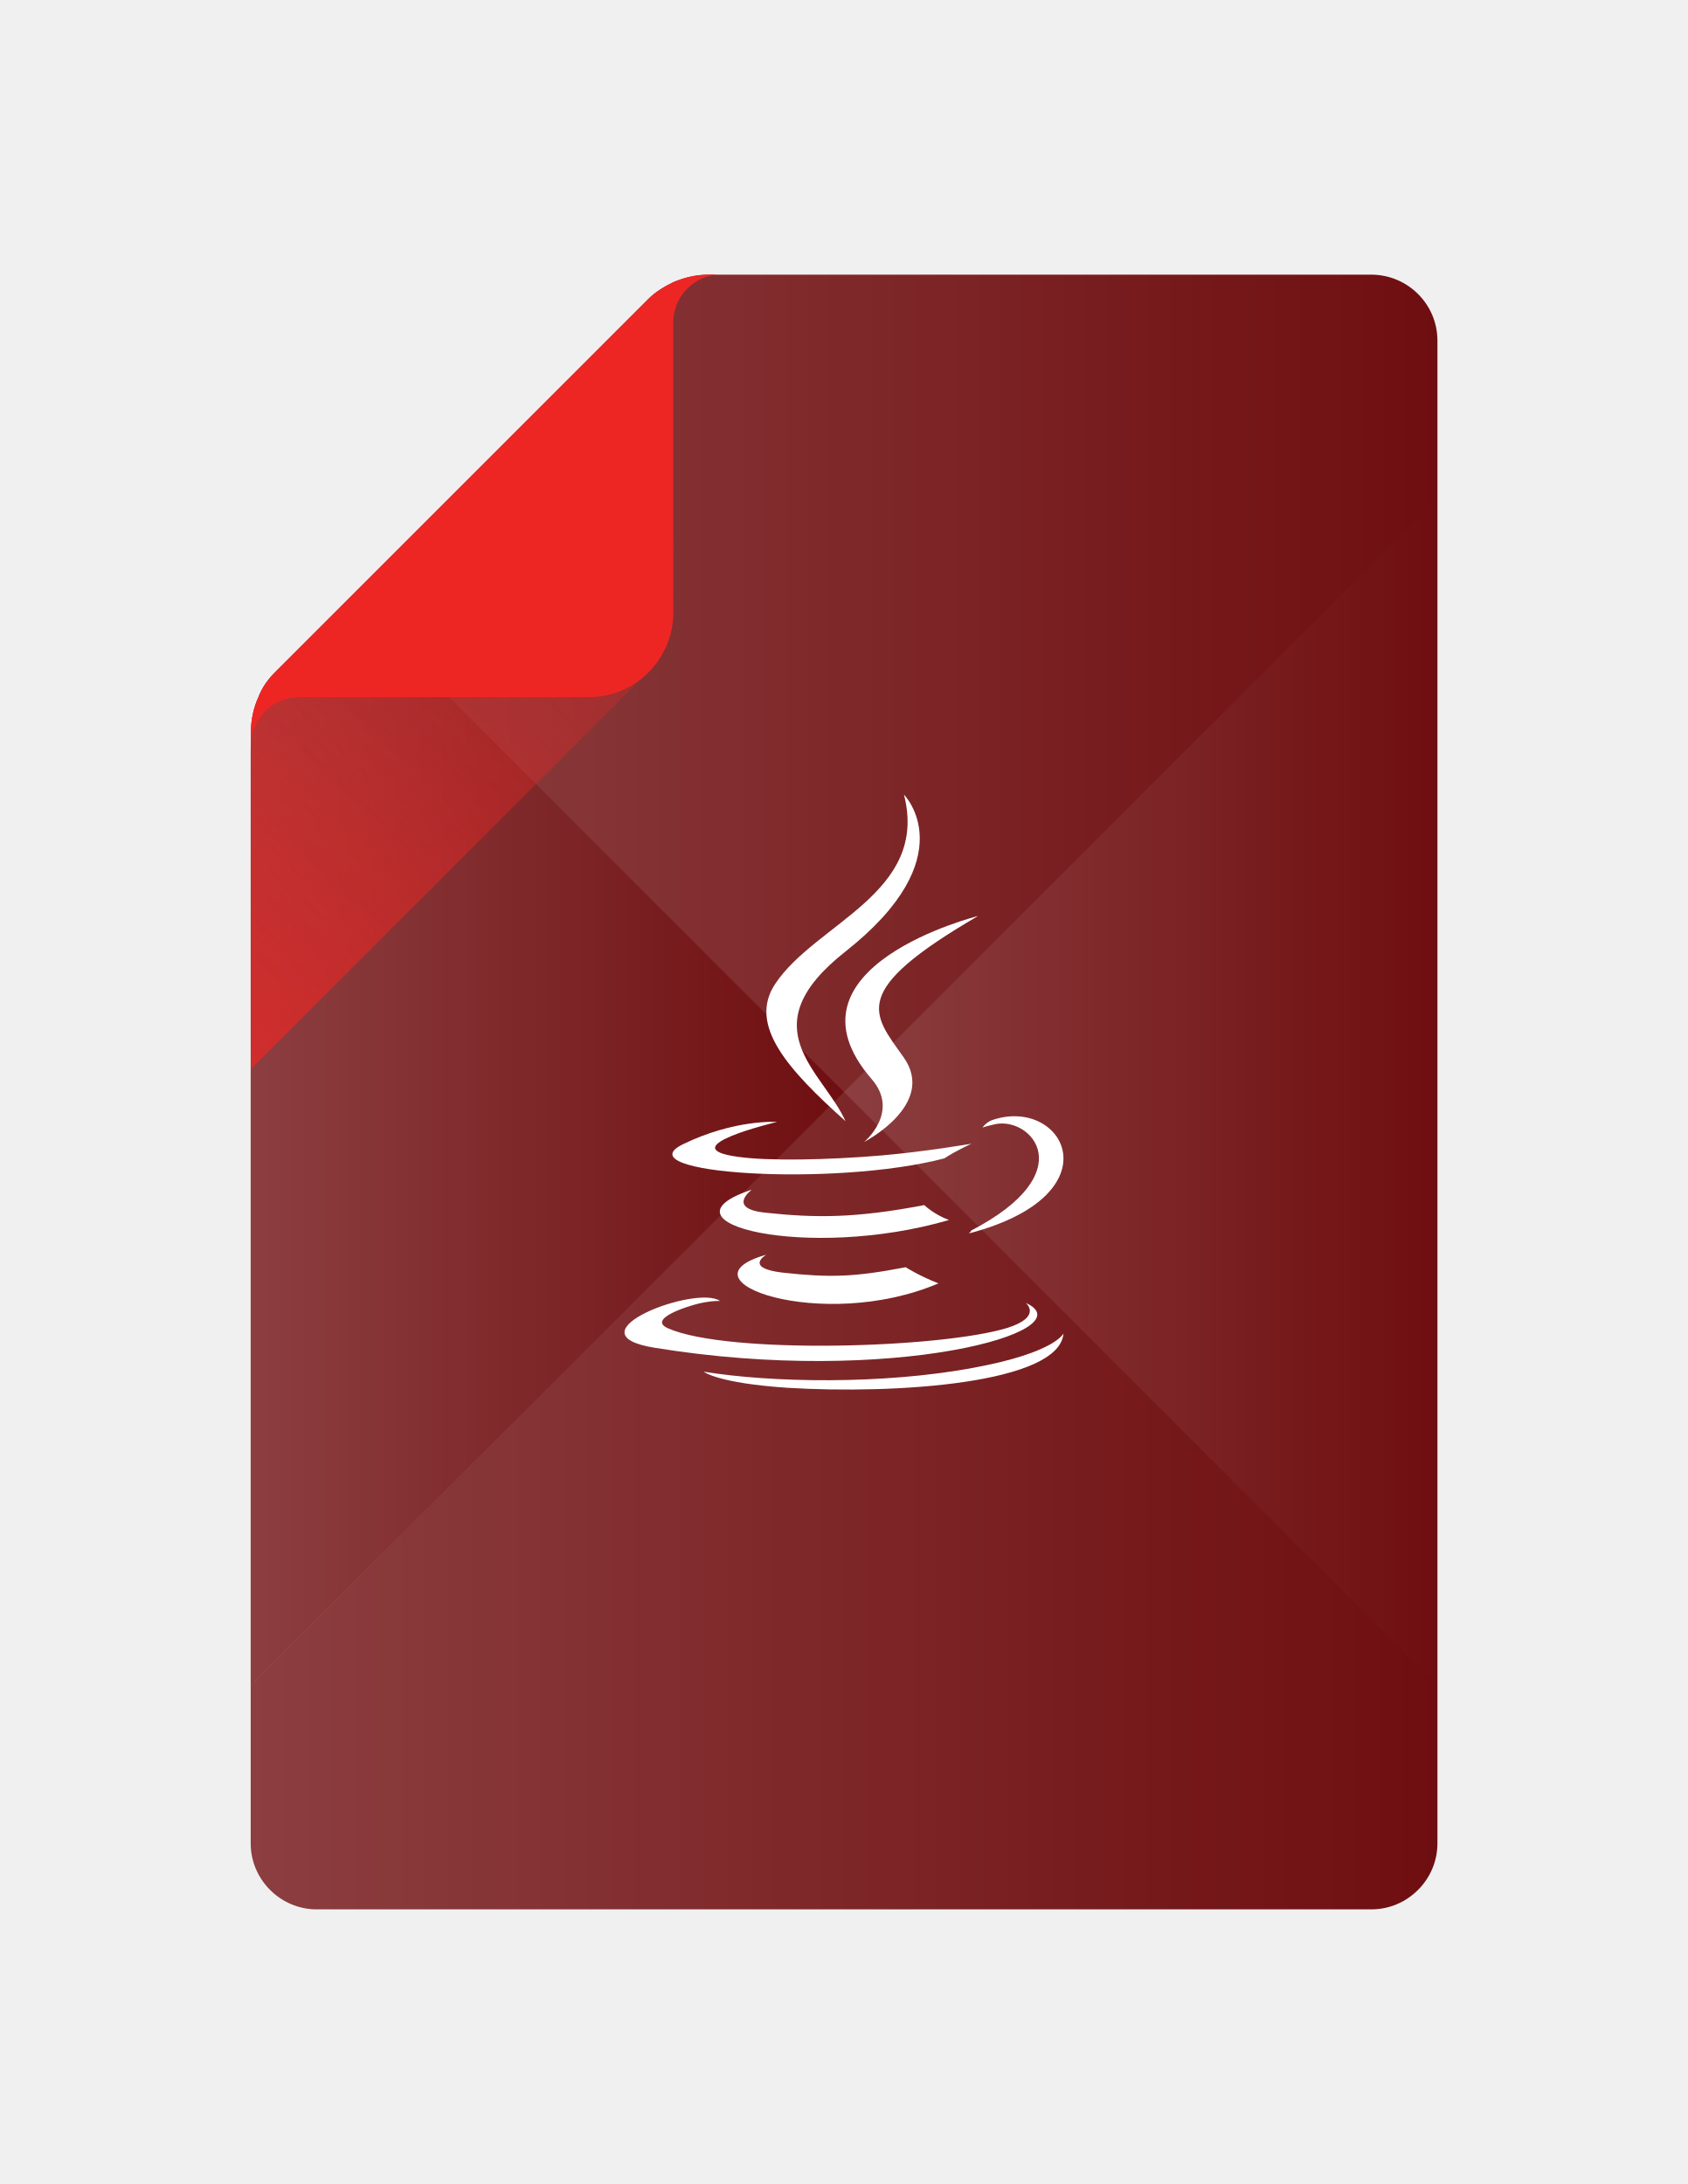
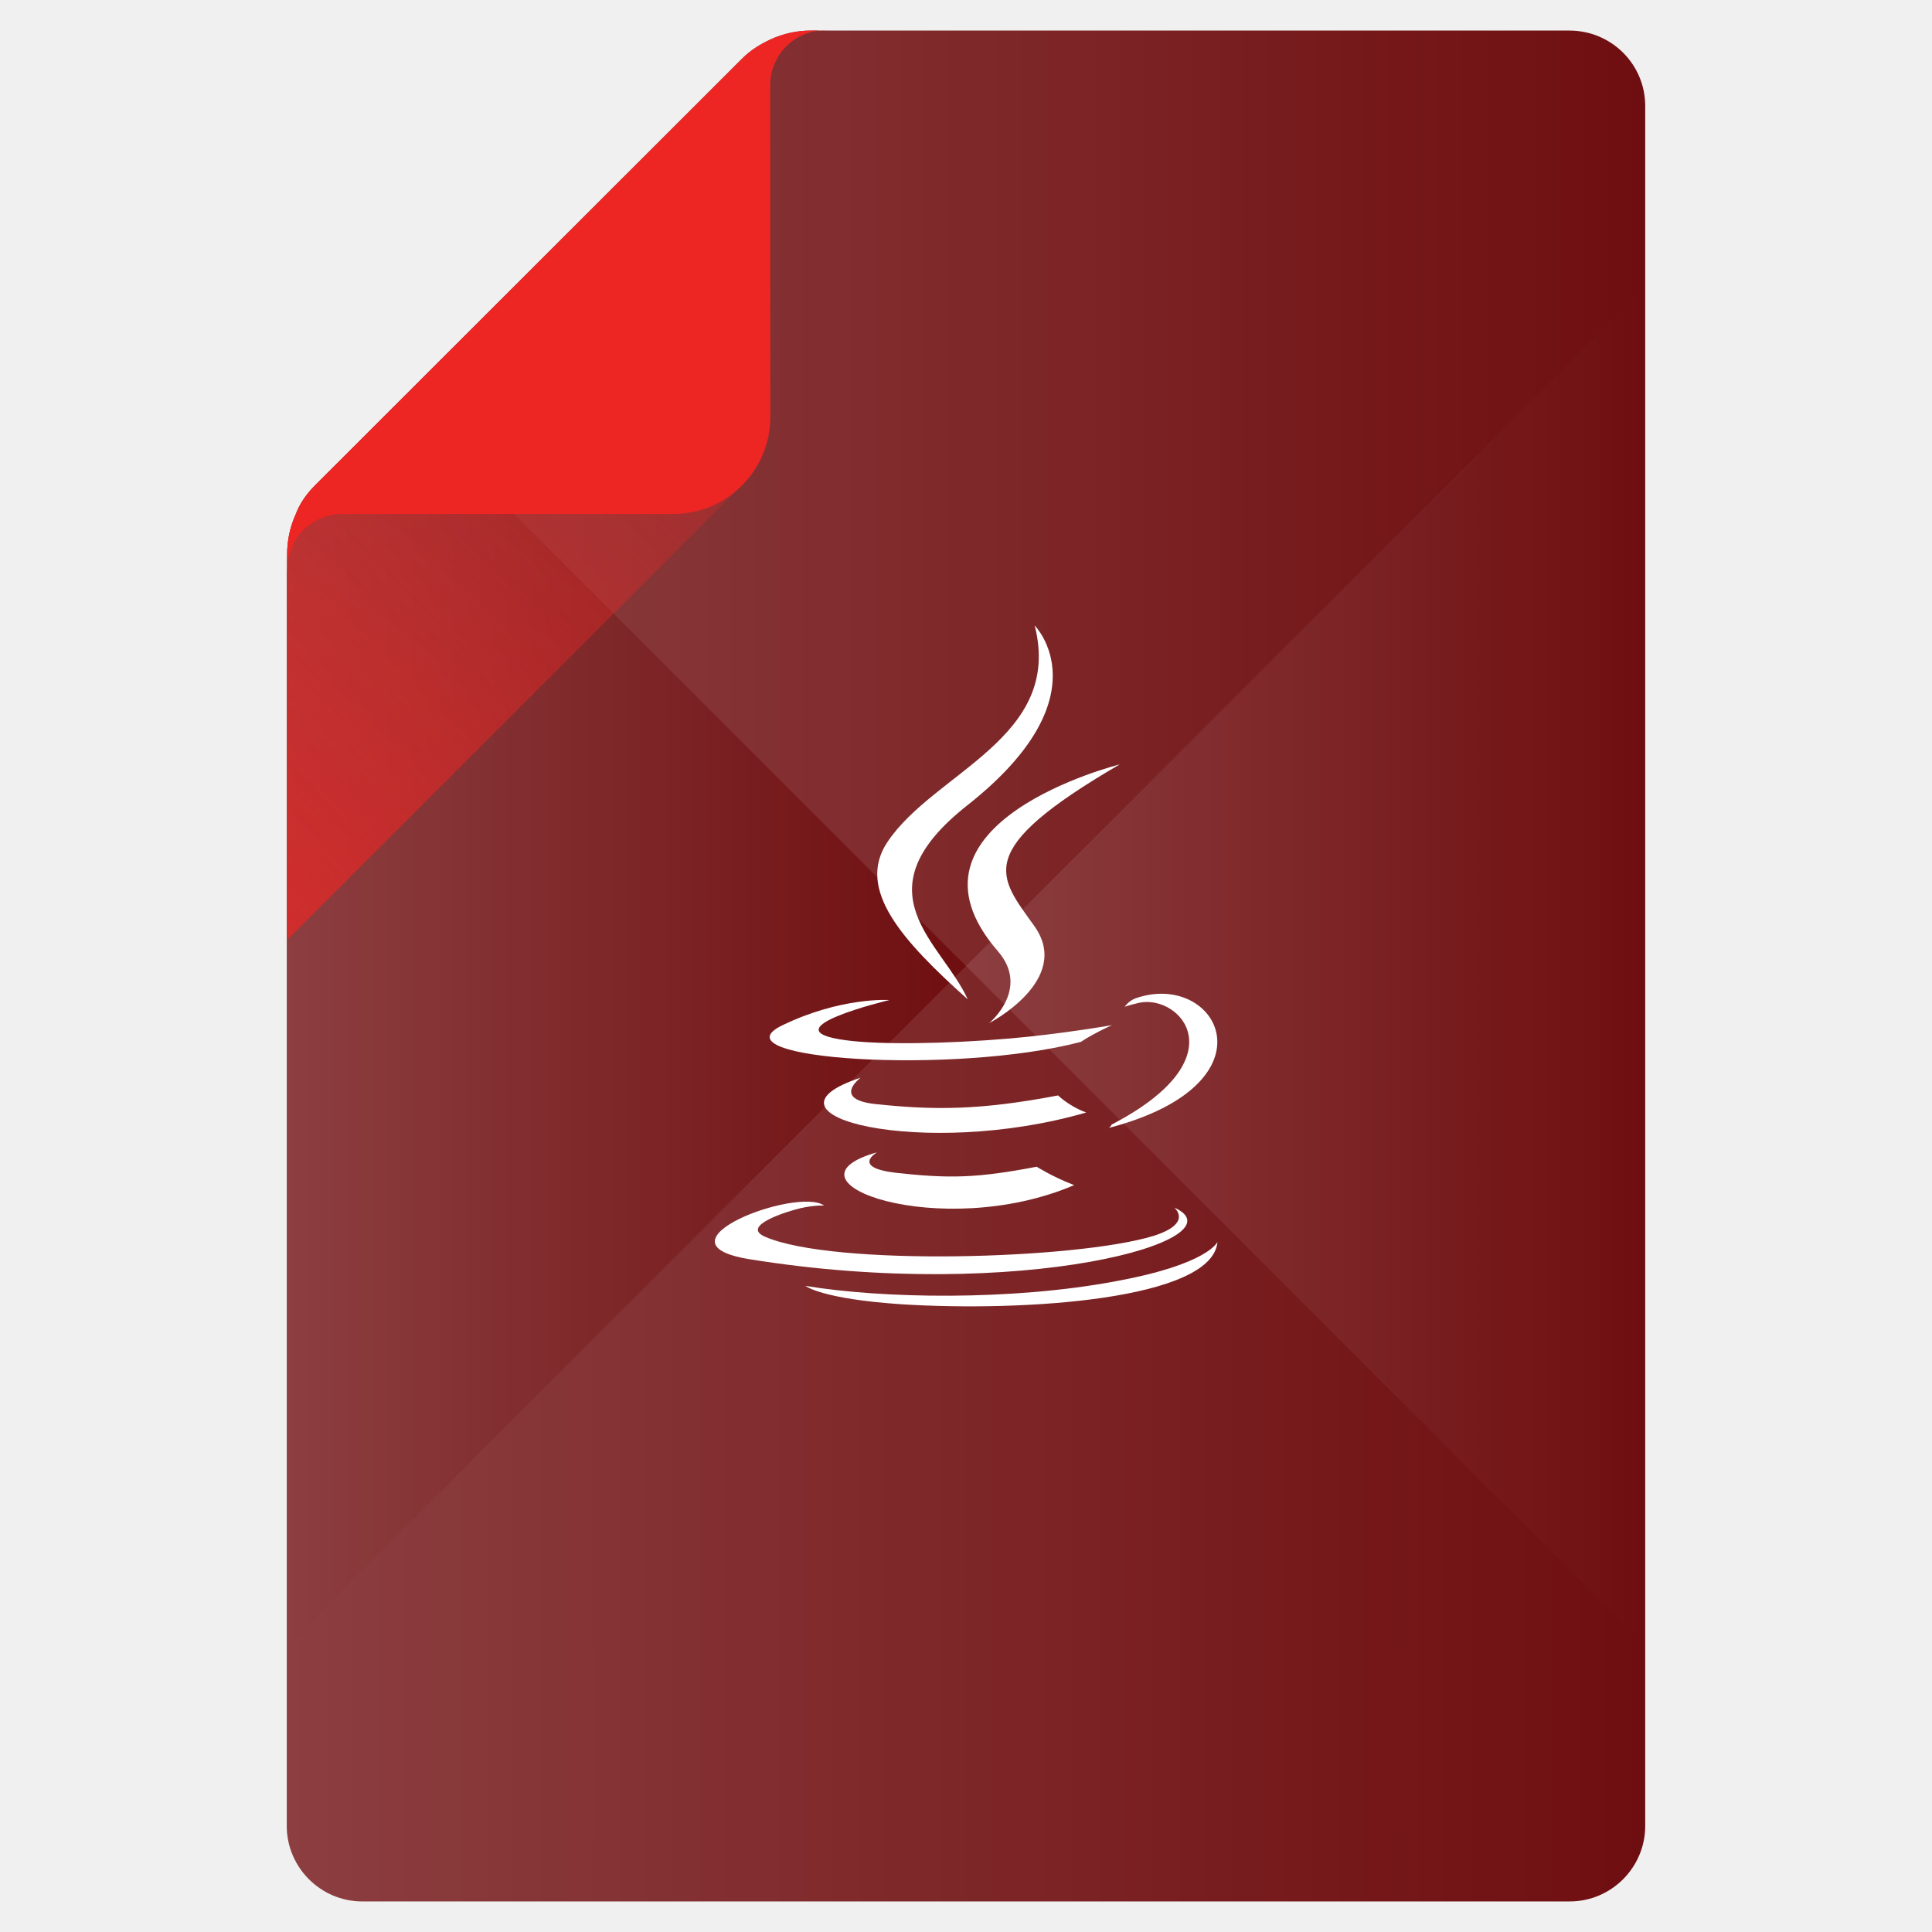
- <svg xmlns="http://www.w3.org/2000/svg" version="1.1" id="Layer_1" x="0px" y="0px" viewBox="0 0 612 792" enable-background="new 0 0 612 792" xml:space="preserve">
+ <svg xmlns="http://www.w3.org/2000/svg" version="1.1" id="Layer_1" x="0px" y="0px" viewBox="0 0 512 512" enable-background="new 0 0 512 512" xml:space="preserve">
  <g>
-     <path fill="#6F0E10" d="M497.2,99.6H261.8h-4.9c-4.4,0-8.7,1-12.7,2.7c-3.3,1.6-6.5,3.5-9.1,6.1L99.8,243.7   c-2.6,2.6-4.8,5.6-6.1,9.1c-1.8,3.9-2.7,8.2-2.7,12.7l-0.1,6.8v396.2c0,13.1,10.8,23.9,23.9,23.9h382.5c13.1,0,23.9-10.8,23.9-23.9   V123.5C521.2,110.3,510.4,99.6,497.2,99.6z" />
-     <g display="none">
-       <linearGradient id="SVGID_1_" gradientUnits="userSpaceOnUse" x1="91.025" y1="520.975" x2="305.025" y2="734.975" gradientTransform="matrix(1.1953 0 0 -1.1953 0 1036.688)">
-         <stop offset="0" style="stop-color:#FFFFFF;stop-opacity:0.2" />
-         <stop offset="1" style="stop-color:#FFFFFF;stop-opacity:0" />
+     <g>
+       <path fill="#6F0E10" d="M415.9,8.1H219h-4.1c-3.7,0-7.3,0.8-10.6,2.3c-2.8,1.3-5.4,2.9-7.6,5.1L83.5,128.6c-2.2,2.2-4,4.7-5.1,7.6    c-1.5,3.3-2.3,6.9-2.3,10.6l-0.1,5.7v331.4c0,11,9,20,20,20H416c11,0,20-9,20-20V28.1C436,17,427,8.1,415.9,8.1z" />
+       <g display="none">
+         <linearGradient id="SVGID_1_" gradientUnits="userSpaceOnUse" x1="76.196" y1="-128.588" x2="255.161" y2="-307.553" gradientTransform="matrix(1.1953 0 0 1.1953 0 424.6939)">
+           <stop offset="0" style="stop-color:#FFFFFF;stop-opacity:0.2" />
+           <stop offset="1" style="stop-color:#FFFFFF;stop-opacity:0" />
+         </linearGradient>
+         <path display="inline" fill="url(#SVGID_1_)" d="M256,256V8.1h-37h-4.1c-3.7,0-7.3,0.8-10.6,2.3c-2.8,1.3-5.4,2.9-7.6,5.1     L83.5,128.6c-2.2,2.2-4,4.7-5.1,7.6c-1.5,3.3-2.3,6.9-2.3,10.6l-0.1,5.7V256H256z" />
+         <linearGradient id="SVGID_2_" gradientUnits="userSpaceOnUse" x1="199.967" y1="-155.336" x2="374.051" y2="-329.421" gradientTransform="matrix(1.1953 0 0 1.1953 0 424.6939)">
+           <stop offset="0" style="stop-color:#FFFFFF;stop-opacity:0.2" />
+           <stop offset="1" style="stop-color:#FFFFFF;stop-opacity:0" />
+         </linearGradient>
+         <path display="inline" fill="url(#SVGID_2_)" d="M415.9,8.1H256V256h180V28.1C436,17,427,8.1,415.9,8.1z" />
+         <linearGradient id="SVGID_3_" gradientUnits="userSpaceOnUse" x1="54.302" y1="47.15" x2="228.377" y2="-126.926" gradientTransform="matrix(1.1953 0 0 1.1953 0 424.6939)">
+           <stop offset="0" style="stop-color:#FFFFFF;stop-opacity:0.2" />
+           <stop offset="1" style="stop-color:#FFFFFF;stop-opacity:0" />
+         </linearGradient>
+         <path display="inline" fill="url(#SVGID_3_)" d="M76,483.9c0,11,9,20,20,20h160V256H76V483.9z" />
+         <linearGradient id="SVGID_4_" gradientUnits="userSpaceOnUse" x1="197.487" y1="49.595" x2="376.452" y2="-129.371" gradientTransform="matrix(1.1953 0 0 1.1953 0 424.6939)">
+           <stop offset="0" style="stop-color:#FFFFFF;stop-opacity:0.2" />
+           <stop offset="1" style="stop-color:#FFFFFF;stop-opacity:0" />
+         </linearGradient>
+         <path display="inline" fill="url(#SVGID_4_)" d="M256,256v247.9h159.9c11,0,20-9,20-20V256H256z" />
+       </g>
+       <g>
+         <linearGradient id="SVGID_5_" gradientUnits="userSpaceOnUse" x1="63.652" y1="-128.57" x2="214.172" y2="-128.57" gradientTransform="matrix(1.1953 0 0 1.1953 0 424.6939)">
+           <stop offset="0" style="stop-color:#FFFFFF;stop-opacity:0.2" />
+           <stop offset="1" style="stop-color:#FFFFFF;stop-opacity:0" />
+         </linearGradient>
+         <path fill="url(#SVGID_5_)" d="M256,256L106,106l-22.5,22.5c-2.2,2.2-4,4.7-5.1,7.6c-1.5,3.3-2.3,6.9-2.3,10.6l-0.1,5.7V436     L256,256z" />
+         <linearGradient id="SVGID_6_" gradientUnits="userSpaceOnUse" x1="88.704" y1="-244.871" x2="364.762" y2="-244.871" gradientTransform="matrix(1.1953 0 0 1.1953 0 424.6939)">
+           <stop offset="0" style="stop-color:#FFFFFF;stop-opacity:0.2" />
+           <stop offset="1" style="stop-color:#FFFFFF;stop-opacity:0" />
+         </linearGradient>
+         <path fill="url(#SVGID_6_)" d="M256,256L436,76V28c0-11-9-20-20-20H219h-4.1c-3.7,0-7.3,0.8-10.6,2.3c-2.8,1.3-5.4,2.9-7.6,5.1     L106,106L256,256z" />
+         <linearGradient id="SVGID_7_" gradientUnits="userSpaceOnUse" x1="63.582" y1="-37.391" x2="364.762" y2="-37.391" gradientTransform="matrix(1.1953 0 0 1.1953 0 424.6939)">
+           <stop offset="0" style="stop-color:#FFFFFF;stop-opacity:0.2" />
+           <stop offset="1" style="stop-color:#FFFFFF;stop-opacity:0" />
+         </linearGradient>
+         <path fill="url(#SVGID_7_)" d="M436,483.9v-48L256,256L76,436v48c0,11,9,20,20,20h319.9C427,503.9,436,495,436,483.9z" />
+         <linearGradient id="SVGID_8_" gradientUnits="userSpaceOnUse" x1="214.172" y1="-141.131" x2="364.762" y2="-141.131" gradientTransform="matrix(1.1953 0 0 1.1953 0 424.6939)">
+           <stop offset="0" style="stop-color:#FFFFFF;stop-opacity:0.2" />
+           <stop offset="1" style="stop-color:#FFFFFF;stop-opacity:0" />
+         </linearGradient>
+         <polygon fill="url(#SVGID_8_)" points="436,436 436,76 256,256    " />
+       </g>
+       <linearGradient id="SVGID_9_" gradientUnits="userSpaceOnUse" x1="80.204" y1="-573.019" x2="387.166" y2="-879.981" gradientTransform="matrix(0.5977 0 0 0.5977 0 563.3214)">
+         <stop offset="0" style="stop-color:#ED2624" />
+         <stop offset="1" style="stop-color:#ED2624;stop-opacity:0" />
      </linearGradient>
-       <path display="inline" fill="url(#SVGID_1_)" d="M306,396V99.6h-44.2h-4.9c-4.4,0-8.7,1-12.7,2.7c-3.3,1.6-6.5,3.5-9.1,6.1    L99.8,243.7c-2.6,2.6-4.8,5.6-6.1,9.1c-1.8,3.9-2.7,8.2-2.7,12.7l-0.1,6.8V396H306z" />
-       <linearGradient id="SVGID_2_" gradientUnits="userSpaceOnUse" x1="239" y1="553" x2="447.125" y2="761.125" gradientTransform="matrix(1.1953 0 0 -1.1953 0 1036.688)">
-         <stop offset="0" style="stop-color:#FFFFFF;stop-opacity:0.2" />
-         <stop offset="1" style="stop-color:#FFFFFF;stop-opacity:0" />
-       </linearGradient>
-       <path display="inline" fill="url(#SVGID_2_)" d="M497.2,99.6H306V396h215.2V123.5C521.2,110.3,510.4,99.6,497.2,99.6z" />
-       <linearGradient id="SVGID_3_" gradientUnits="userSpaceOnUse" x1="64.875" y1="310.875" x2="273" y2="519" gradientTransform="matrix(1.1953 0 0 -1.1953 0 1036.688)">
-         <stop offset="0" style="stop-color:#FFFFFF;stop-opacity:0.2" />
-         <stop offset="1" style="stop-color:#FFFFFF;stop-opacity:0" />
-       </linearGradient>
-       <path display="inline" fill="url(#SVGID_3_)" d="M90.8,668.5c0,13.1,10.8,23.9,23.9,23.9H306V396H90.8V668.5z" />
-       <linearGradient id="SVGID_4_" gradientUnits="userSpaceOnUse" x1="236.062" y1="307.938" x2="450.062" y2="521.938" gradientTransform="matrix(1.1953 0 0 -1.1953 0 1036.688)">
-         <stop offset="0" style="stop-color:#FFFFFF;stop-opacity:0.2" />
-         <stop offset="1" style="stop-color:#FFFFFF;stop-opacity:0" />
-       </linearGradient>
-       <path display="inline" fill="url(#SVGID_4_)" d="M306,396v296.4h191.2c13.1,0,23.9-10.8,23.9-23.9V396H306z" />
+       <path opacity="0.7" fill="url(#SVGID_9_)" enable-background="new    " d="M196.7,15.6L83.5,128.9c-2.2,2.2-4,4.7-5.1,7.6    c-1.5,3.3-2.3,6.9-2.3,10.6v102l120.6-120.6c4.9-4.9,7.6-11.3,7.6-18.1v-100C201.5,11.7,198.9,13.4,196.7,15.6z" />
+       <path fill="#ED2624" d="M214.9,8.1c-3.7,0-7.3,0.8-10.6,2.3c-2.8,1.3-5.4,2.9-7.6,5.1L83.5,128.6c-2.2,2.2-4,4.7-5.1,7.6    c-1.5,3.3-2.3,6.9-2.3,10.6v4.1c0-8.2,6.5-14.7,14.7-14.7h87.7c14.1,0,25.6-11.5,25.6-25.6V22.7c0-8.2,6.5-14.7,14.7-14.7    C218.9,8.1,214.9,8.1,214.9,8.1z" />
    </g>
-     <g>
-       <linearGradient id="SVGID_5_" gradientUnits="userSpaceOnUse" x1="76" y1="521" x2="256" y2="521" gradientTransform="matrix(1.1953 0 0 -1.1953 0 1036.688)">
-         <stop offset="0" style="stop-color:#FFFFFF;stop-opacity:0.2" />
-         <stop offset="1" style="stop-color:#FFFFFF;stop-opacity:0" />
-       </linearGradient>
-       <path fill="url(#SVGID_5_)" d="M306,396L126.7,216.7l-26.9,26.9c-2.6,2.6-4.8,5.6-6.1,9.1c-1.8,3.9-2.7,8.2-2.7,12.7l-0.1,6.8v339    L306,396z" />
-       <linearGradient id="SVGID_6_" gradientUnits="userSpaceOnUse" x1="106" y1="660" x2="436" y2="660" gradientTransform="matrix(1.1953 0 0 -1.1953 0 1036.688)">
-         <stop offset="0" style="stop-color:#FFFFFF;stop-opacity:0.2" />
-         <stop offset="1" style="stop-color:#FFFFFF;stop-opacity:0" />
-       </linearGradient>
-       <path fill="url(#SVGID_6_)" d="M306,396l215.2-215.2v-57.4c0-13.1-10.8-23.9-23.9-23.9H261.8h-4.9c-4.4,0-8.7,1-12.7,2.7    c-3.3,1.6-6.5,3.5-9.1,6.1L126.7,216.7L306,396z" />
-       <linearGradient id="SVGID_7_" gradientUnits="userSpaceOnUse" x1="76" y1="412" x2="436" y2="412" gradientTransform="matrix(1.1953 0 0 -1.1953 0 1036.688)">
-         <stop offset="0" style="stop-color:#FFFFFF;stop-opacity:0.2" />
-         <stop offset="1" style="stop-color:#FFFFFF;stop-opacity:0" />
-       </linearGradient>
-       <path fill="url(#SVGID_7_)" d="M521.2,668.5v-57.4L306,396L90.8,611.2v57.4c0,13.1,10.8,23.9,23.9,23.9h382.5    C510.4,692.4,521.2,681.7,521.2,668.5z" />
-       <linearGradient id="SVGID_8_" gradientUnits="userSpaceOnUse" x1="256" y1="536" x2="436" y2="536" gradientTransform="matrix(1.1953 0 0 -1.1953 0 1036.688)">
-         <stop offset="0" style="stop-color:#FFFFFF;stop-opacity:0.2" />
-         <stop offset="1" style="stop-color:#FFFFFF;stop-opacity:0" />
-       </linearGradient>
-       <polygon fill="url(#SVGID_8_)" points="521.2,611.2 521.2,180.8 306,396   " />
-     </g>
-     <linearGradient id="SVGID_9_" gradientUnits="userSpaceOnUse" x1="95.8" y1="862.4" x2="462.7" y2="1229.3" gradientTransform="matrix(0.5977 0 0 -0.5977 0 869.3438)">
-       <stop offset="0" style="stop-color:#ED2624" />
-       <stop offset="1" style="stop-color:#ED2624;stop-opacity:0" />
-     </linearGradient>
-     <path opacity="0.7" fill="url(#SVGID_9_)" enable-background="new    " d="M235.1,108.6L99.8,244c-2.6,2.6-4.8,5.6-6.1,9.1   c-1.8,3.9-2.7,8.2-2.7,12.7v121.9l144.2-144.2c5.9-5.9,9.1-13.5,9.1-21.6V102.3C240.9,103.9,237.7,106,235.1,108.6z" />
-     <path fill="#ED2624" d="M256.9,99.6c-4.4,0-8.7,1-12.7,2.7c-3.3,1.6-6.5,3.5-9.1,6.1L99.8,243.7c-2.6,2.6-4.8,5.6-6.1,9.1   c-1.8,3.9-2.7,8.2-2.7,12.7v4.9c0-9.8,7.8-17.6,17.6-17.6h104.9c16.9,0,30.6-13.7,30.6-30.6V117.1c0-9.8,7.8-17.6,17.6-17.6   C261.7,99.6,256.9,99.6,256.9,99.6z" />
-   </g>
-   <g id="g3678" transform="matrix(0.8870015,0,0,0.8870015,118.0889,-9.949656)">
-     <g>
-       <path fill="#FFFFFF" d="M266.7,385.7c0,0-83.3,20.8-43.5,66.7c11.7,13.5-3.1,25.7-3.1,25.7s29.9-15.4,16.1-34.7    C223.5,425.5,213.8,416.5,266.7,385.7z" />
-       <path fill="#FFFFFF" d="M212.4,400.3c49.2-38.8,24-64.2,24-64.2l0,0c10.3,40.2-36,52.4-52.6,77.3c-11.4,17,5.5,35.4,28.7,56.2    C203.3,449.1,172.8,431.5,212.4,400.3z" />
-     </g>
-     <g>
-       <path fill="#FFFFFF" d="M180.1,524.2c-37.4,10.5,22.8,32,70.4,11.7c-7.8-3-13.4-6.6-13.4-6.6c-21.3,4.1-31.1,4.3-50.4,2.2    C170.8,529.6,180.1,524.2,180.1,524.2z" />
-       <path fill="#FFFFFF" d="M244.7,503.9c-28.2,5.4-44.5,5.3-65,3.1c-16-1.7-5.5-9.4-5.5-9.4c-41.2,13.6,23,29.2,80.6,12.4    C248.6,507.7,244.7,503.9,244.7,503.9z" />
-       <path fill="#FFFFFF" d="M174.2,497.6L174.2,497.6L174.2,497.6z" />
-       <path fill="#FFFFFF" d="M286.2,543.9c0,0,6.9,5.6-7.5,10.2c-27.5,8.4-114.4,10.9-138.7,0.2c-8.7-3.8,7.7-9,12.7-10.2    c5.3-1.2,8.5-1,8.5-1c-9.7-6.8-62.4,13.3-26.9,19.1C231.5,578.1,311.4,555.3,286.2,543.9z" />
-       <path fill="#FFFFFF" d="M252.9,484.8c4.7-3.1,11.1-6,11.1-6s-18.4,3.2-36.7,4.8c-22.4,1.9-46.4,2.3-58.5,0.6    c-28.6-3.8,15.7-14.3,15.7-14.3s-17.2-1.2-38.4,9.1C121.3,491.1,207.9,496.6,252.9,484.8z" />
-       <path fill="#FFFFFF" d="M263.9,514.3c-0.2,0.6-1,1.2-1,1.2c61-16,38.6-56.5,9.4-46.3c-2.5,1-3.8,3-3.8,3s1.7-0.6,5.3-1.4    C288.4,467.8,309.4,490.6,263.9,514.3z" />
-       <path fill="#FFFFFF" d="M265.4,570.3c-37.4,7.1-83.6,6.2-110.9,1.7c0,0,5.6,4.7,34.4,6.6c43.9,2.7,111-1.7,112.7-22.2    C301.6,556.2,298.7,564.1,265.4,570.3z" />
+     <g id="g3678" transform="matrix(0.8870015,0,0,0.8870015,118.0889,-9.949656)">
+       <g>
+         <path fill="#FFFFFF" d="M201.4,239.6c0,0-69.7,17.4-36.4,55.8c9.8,11.3-2.6,21.5-2.6,21.5s25-12.9,13.5-29     C165.2,272.9,157.1,265.4,201.4,239.6z" />
+         <path fill="#FFFFFF" d="M155.9,251.8c41.2-32.5,20.1-53.7,20.1-53.7l0,0c8.6,33.6-30.1,43.8-44,64.7c-9.5,14.2,4.6,29.6,24,47     C148.3,292.7,122.8,277.9,155.9,251.8z" />
+       </g>
+       <g>
+         <path fill="#FFFFFF" d="M128.9,355.5c-31.3,8.8,19.1,26.8,58.9,9.8c-6.5-2.5-11.2-5.5-11.2-5.5c-17.8,3.4-26,3.6-42.2,1.8     C121.1,360,128.9,355.5,128.9,355.5z" />
+         <path fill="#FFFFFF" d="M183,338.5c-23.6,4.5-37.2,4.4-54.4,2.6c-13.4-1.4-4.6-7.9-4.6-7.9c-34.5,11.4,19.2,24.4,67.4,10.4     C186.2,341.7,183,338.5,183,338.5z" />
+         <path fill="#FFFFFF" d="M124,333.2L124,333.2L124,333.2z" />
+         <path fill="#FFFFFF" d="M217.7,372c0,0,5.8,4.7-6.3,8.5c-23,7-95.7,9.1-116,0.2c-7.3-3.2,6.4-7.5,10.6-8.5c4.4-1,7.1-0.8,7.1-0.8     c-8.1-5.7-52.2,11.1-22.5,16C171.9,400.6,238.7,381.5,217.7,372z" />
+         <path fill="#FFFFFF" d="M189.8,322.5c3.9-2.6,9.3-5,9.3-5s-15.4,2.7-30.7,4c-18.7,1.6-38.8,1.9-48.9,0.5     c-23.9-3.2,13.1-12,13.1-12s-14.4-1-32.1,7.6C79.7,327.8,152.2,332.4,189.8,322.5z" />
+         <path fill="#FFFFFF" d="M199,347.2c-0.2,0.5-0.8,1-0.8,1c51-13.4,32.3-47.3,7.9-38.7c-2.1,0.8-3.2,2.5-3.2,2.5s1.4-0.5,4.4-1.2     C219.5,308.3,237.1,327.4,199,347.2z" />
+         <path fill="#FFFFFF" d="M200.3,394c-31.3,5.9-69.9,5.2-92.8,1.4c0,0,4.7,3.9,28.8,5.5c36.7,2.3,92.8-1.4,94.3-18.6     C230.6,382.2,228.1,388.9,200.3,394z" />
+       </g>
    </g>
  </g>
</svg>
